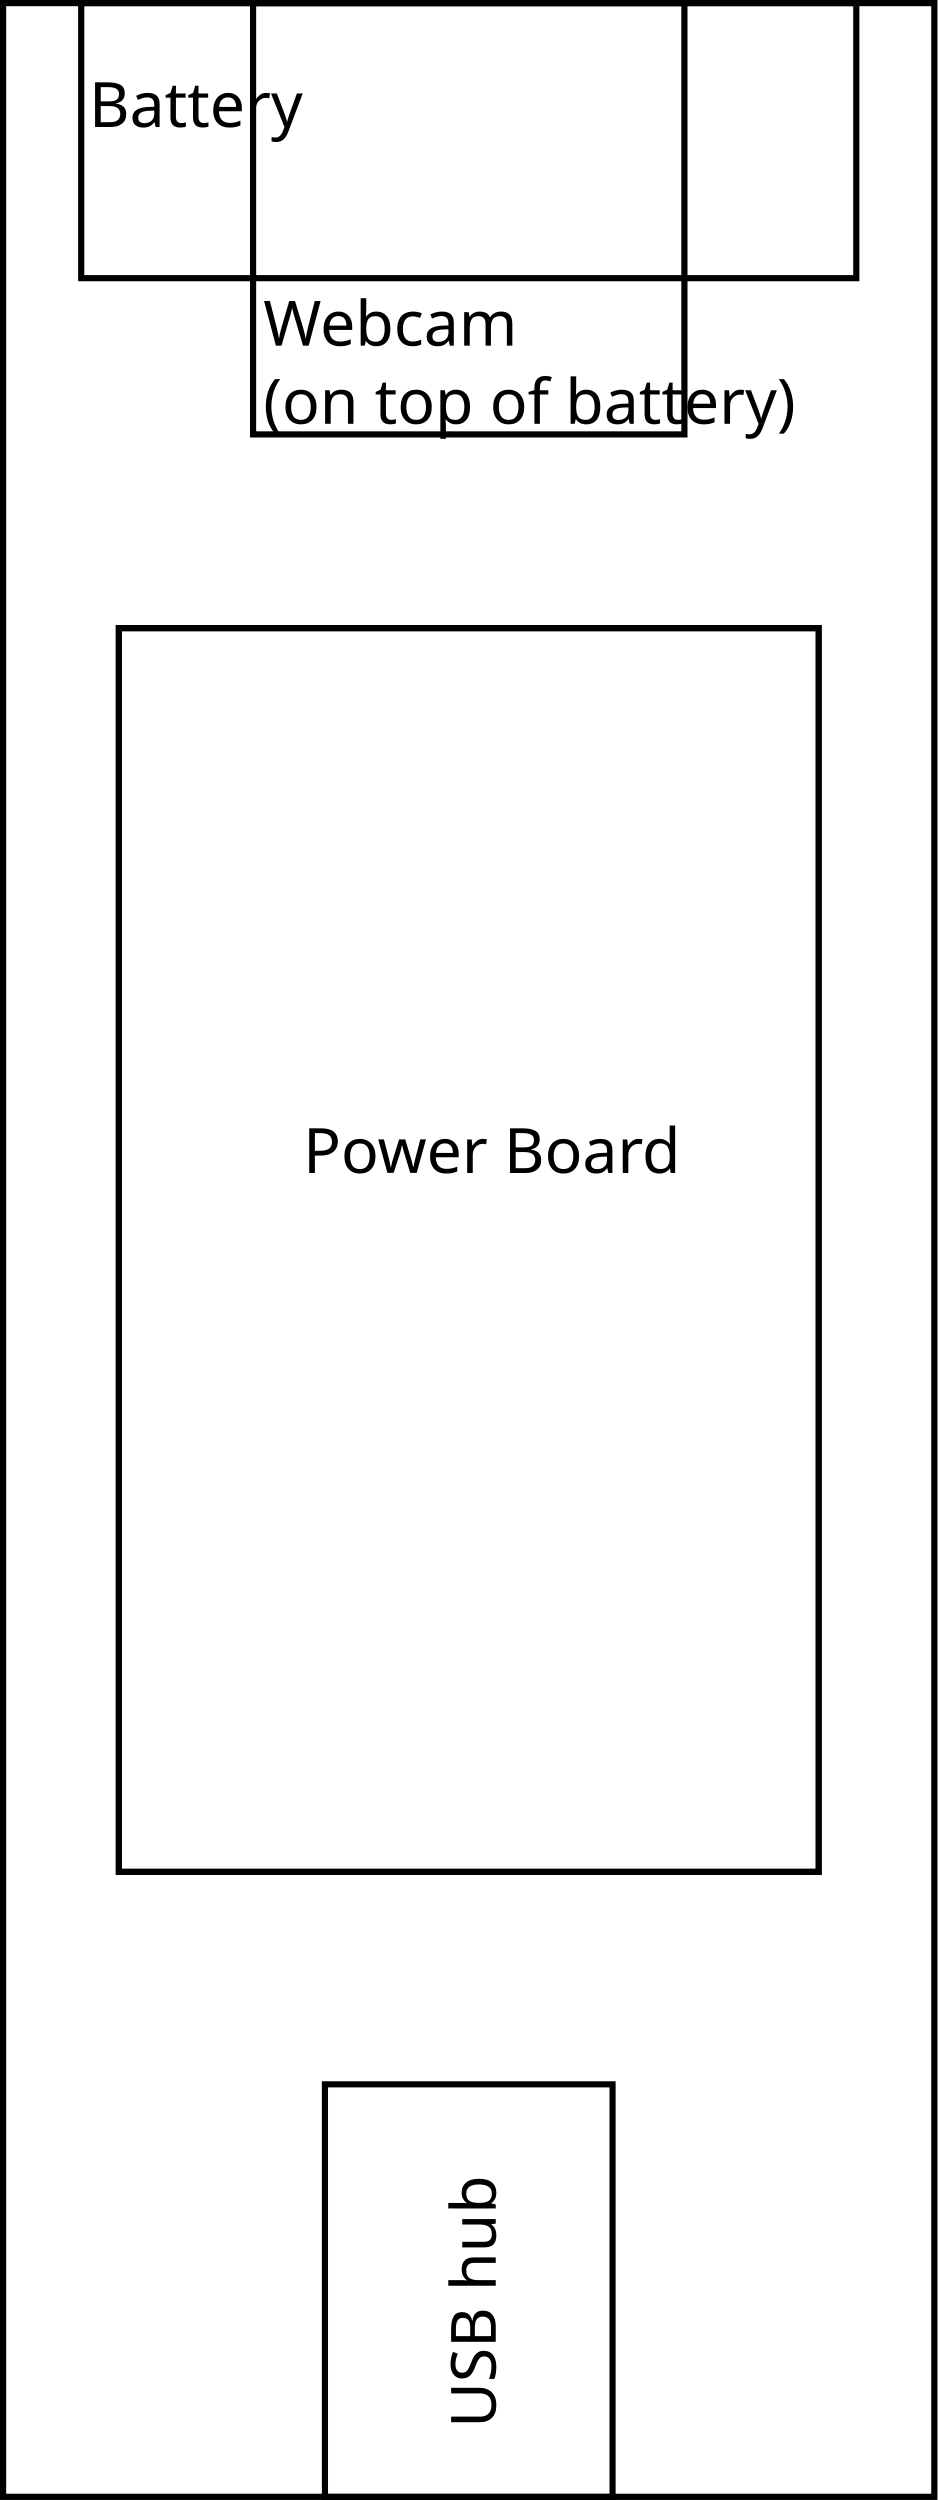
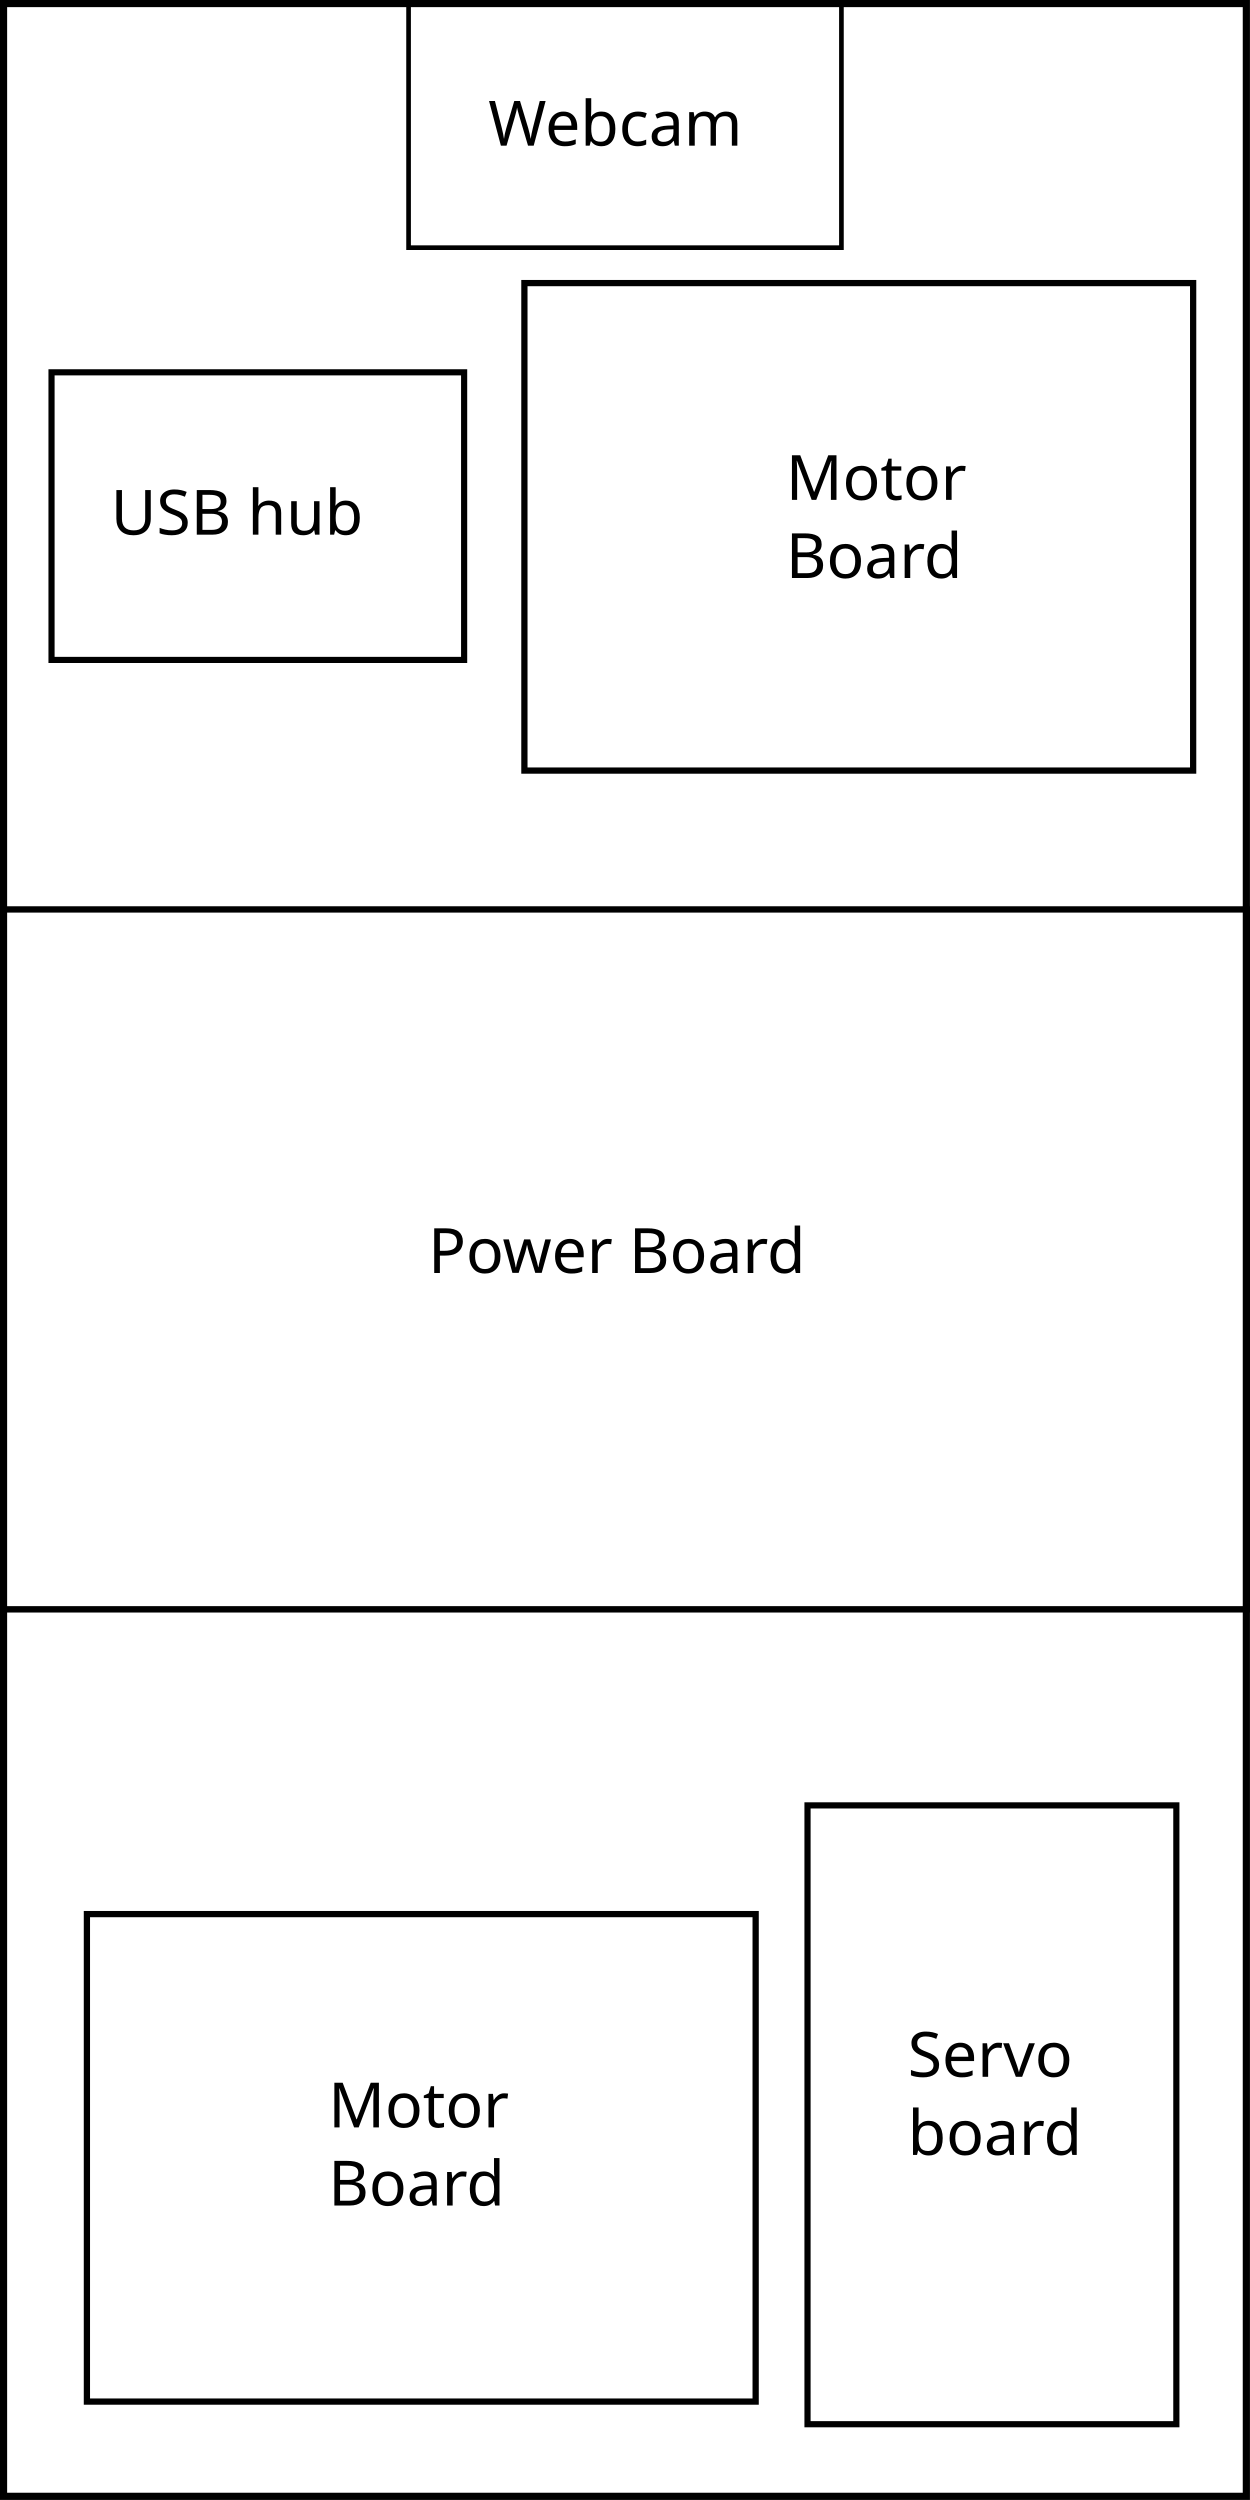
- <svg xmlns="http://www.w3.org/2000/svg" width="150" height="400" id="svg2" version="1.1">
+ <svg xmlns="http://www.w3.org/2000/svg" width="200" height="400" id="svg2" version="1.1">
  <defs id="defs4" />
  <g id="layer1" transform="translate(-315.9375,57.84375)">
-     <rect style="fill:none;stroke:#000000;stroke-width:0.995;stroke-miterlimit:4;stroke-opacity:1;stroke-dasharray:none" id="rect2985" width="399.005" height="149.005" x="-57.354" y="-465.431" transform="matrix(0,1,-1,0,0,0)" />
-     <rect style="fill:none;stroke:#000000;stroke-width:1.02;stroke-miterlimit:4;stroke-opacity:1;stroke-dasharray:none" id="rect2983" width="111.98" height="198.98" x="334.948" y="42.666" />
-     <rect style="fill:none;stroke:#000000;stroke-width:0.986;stroke-miterlimit:4;stroke-opacity:1;stroke-dasharray:none" id="rect2986" width="69.014" height="69.014" x="356.43" y="-57.351" />
-     <rect style="fill:none;stroke:#000000;stroke-width:0.982;stroke-miterlimit:4;stroke-opacity:1;stroke-dasharray:none" id="rect2988" width="66.018" height="46.018" x="-341.665" y="367.929" transform="matrix(0,-1,1,0,0,0)" />
-     <rect style="fill:none;stroke:#000000;stroke-width:0.985;stroke-miterlimit:4;stroke-opacity:1;stroke-dasharray:none" id="rect2987" width="124.015" height="44.015" x="328.93" y="-57.351" />
-     <text xml:space="preserve" style="font-size:10px;font-style:normal;font-weight:normal;line-height:125%;letter-spacing:0px;word-spacing:0px;fill:#000000;fill-opacity:1;stroke:none;font-family:Sans" x="48.509" y="187.674" id="text2987" transform="translate(315.9375,-57.84375)">
-       <tspan id="tspan2989" x="48.509" y="187.674">Power Board</tspan>
+     <rect style="fill:none;stroke:#000000;stroke-width:1.15;stroke-miterlimit:4;stroke-opacity:1;stroke-dasharray:none" id="rect2985" width="398.85" height="198.85" x="-57.277" y="-515.354" transform="matrix(0,1,-1,0,0,0)" />
+     <rect style="fill:none;stroke:#000000;stroke-width:1.02;stroke-miterlimit:4;stroke-opacity:1;stroke-dasharray:none" id="rect2983" width="111.98" height="198.98" x="-199.646" y="316.448" transform="matrix(0,-1,1,0,0,0)" />
+     <rect style="fill:none;stroke:#000000;stroke-width:0.745;stroke-miterlimit:4;stroke-opacity:1;stroke-dasharray:none" id="rect2986" width="69.255" height="39.255" x="381.31" y="-57.471" />
+     <rect style="fill:none;stroke:#000000;stroke-width:0.982;stroke-miterlimit:4;stroke-opacity:1;stroke-dasharray:none" id="rect2988" width="66.018" height="46.018" x="324.181" y="1.727" />
+     <text xml:space="preserve" style="font-size:10px;font-style:normal;font-weight:normal;line-height:125%;letter-spacing:0px;word-spacing:0px;fill:#000000;fill-opacity:1;stroke:none;font-family:Sans" x="384.446" y="145.83" id="text2987">
+       <tspan id="tspan2989" x="384.446" y="145.83">Power Board</tspan>
    </text>
-     <text xml:space="preserve" style="font-size:10px;font-style:normal;font-weight:normal;line-height:125%;letter-spacing:0px;word-spacing:0px;fill:#000000;fill-opacity:1;stroke:none;font-family:Sans" x="-330.614" y="395.255" id="text2991" transform="matrix(0,-1,1,0,0,0)">
-       <tspan id="tspan2993" x="-330.614" y="395.255">USB hub</tspan>
+     <text xml:space="preserve" style="font-size:10px;font-style:normal;font-weight:normal;line-height:125%;letter-spacing:0px;word-spacing:0px;fill:#000000;fill-opacity:1;stroke:none;font-family:Sans" x="333.651" y="27.703" id="text2991">
+       <tspan id="tspan2993" x="333.651" y="27.703">USB hub</tspan>
    </text>
-     <text xml:space="preserve" style="font-size:10px;font-style:normal;font-weight:normal;line-height:125%;letter-spacing:0px;word-spacing:0px;fill:#000000;fill-opacity:1;stroke:none;font-family:Sans" x="330.18" y="-37.53" id="text2995">
-       <tspan id="tspan2997" x="330.18" y="-37.53">Battery</tspan>
+     <text xml:space="preserve" style="font-size:10px;font-style:normal;font-weight:normal;line-height:125%;letter-spacing:0px;word-spacing:0px;fill:#000000;fill-opacity:1;stroke:none;font-family:Sans" x="394.061" y="-34.54" id="text2999">
+       <tspan x="394.061" y="-34.54" id="tspan3003">Webcam</tspan>
    </text>
-     <text xml:space="preserve" style="font-size:10px;font-style:normal;font-weight:normal;line-height:125%;letter-spacing:0px;word-spacing:0px;fill:#000000;fill-opacity:1;stroke:none;font-family:Sans" x="358.061" y="-2.54" id="text2999">
-       <tspan id="tspan3001" x="358.061" y="-2.54">Webcam</tspan>
-       <tspan x="358.061" y="9.96" id="tspan3003">(on top of battery)</tspan>
+     <rect style="fill:none;stroke:#000000;stroke-width:0.987;stroke-miterlimit:4;stroke-opacity:1;stroke-dasharray:none" id="rect2996" width="59.013" height="99.013" x="-504.153" y="-330.032" transform="scale(-1,-1)" />
+     <text xml:space="preserve" style="font-size:10px;font-style:normal;font-weight:normal;line-height:125%;letter-spacing:0px;word-spacing:0px;fill:#000000;fill-opacity:1;stroke:none;font-family:Sans" x="461.174" y="274.439" id="text2998">
+       <tspan id="tspan3000" x="461.174" y="274.439">Servo</tspan>
+       <tspan x="461.174" y="286.939" id="tspan3004">board</tspan>
+     </text>
+     <rect style="fill:none;stroke:#000000;stroke-width:1;stroke-miterlimit:4;stroke-opacity:1;stroke-dasharray:none" id="rect3008" width="107" height="78" x="329.842" y="248.411" />
+     <rect style="fill:none;stroke:#000000;stroke-width:1;stroke-miterlimit:4;stroke-opacity:1;stroke-dasharray:none" id="rect3008-7" width="107" height="78" x="399.841" y="-12.55" />
+     <text xml:space="preserve" style="font-size:10px;font-style:normal;font-weight:normal;line-height:125%;letter-spacing:0px;word-spacing:0px;fill:#000000;fill-opacity:1;stroke:none;font-family:Sans" x="368.47" y="282.538" id="text3004">
+       <tspan id="tspan3006" x="368.47" y="282.538">Motor</tspan>
+       <tspan x="368.47" y="295.038" id="tspan3010">Board</tspan>
+     </text>
+     <text xml:space="preserve" style="font-size:10px;font-style:normal;font-weight:normal;line-height:125%;letter-spacing:0px;word-spacing:0px;fill:#000000;fill-opacity:1;stroke:none;font-family:Sans" x="441.679" y="22.136" id="text3014">
+       <tspan id="tspan3016" x="441.679" y="22.136">Motor</tspan>
+       <tspan x="441.679" y="34.636" id="tspan3018">Board</tspan>
    </text>
  </g>
</svg>
